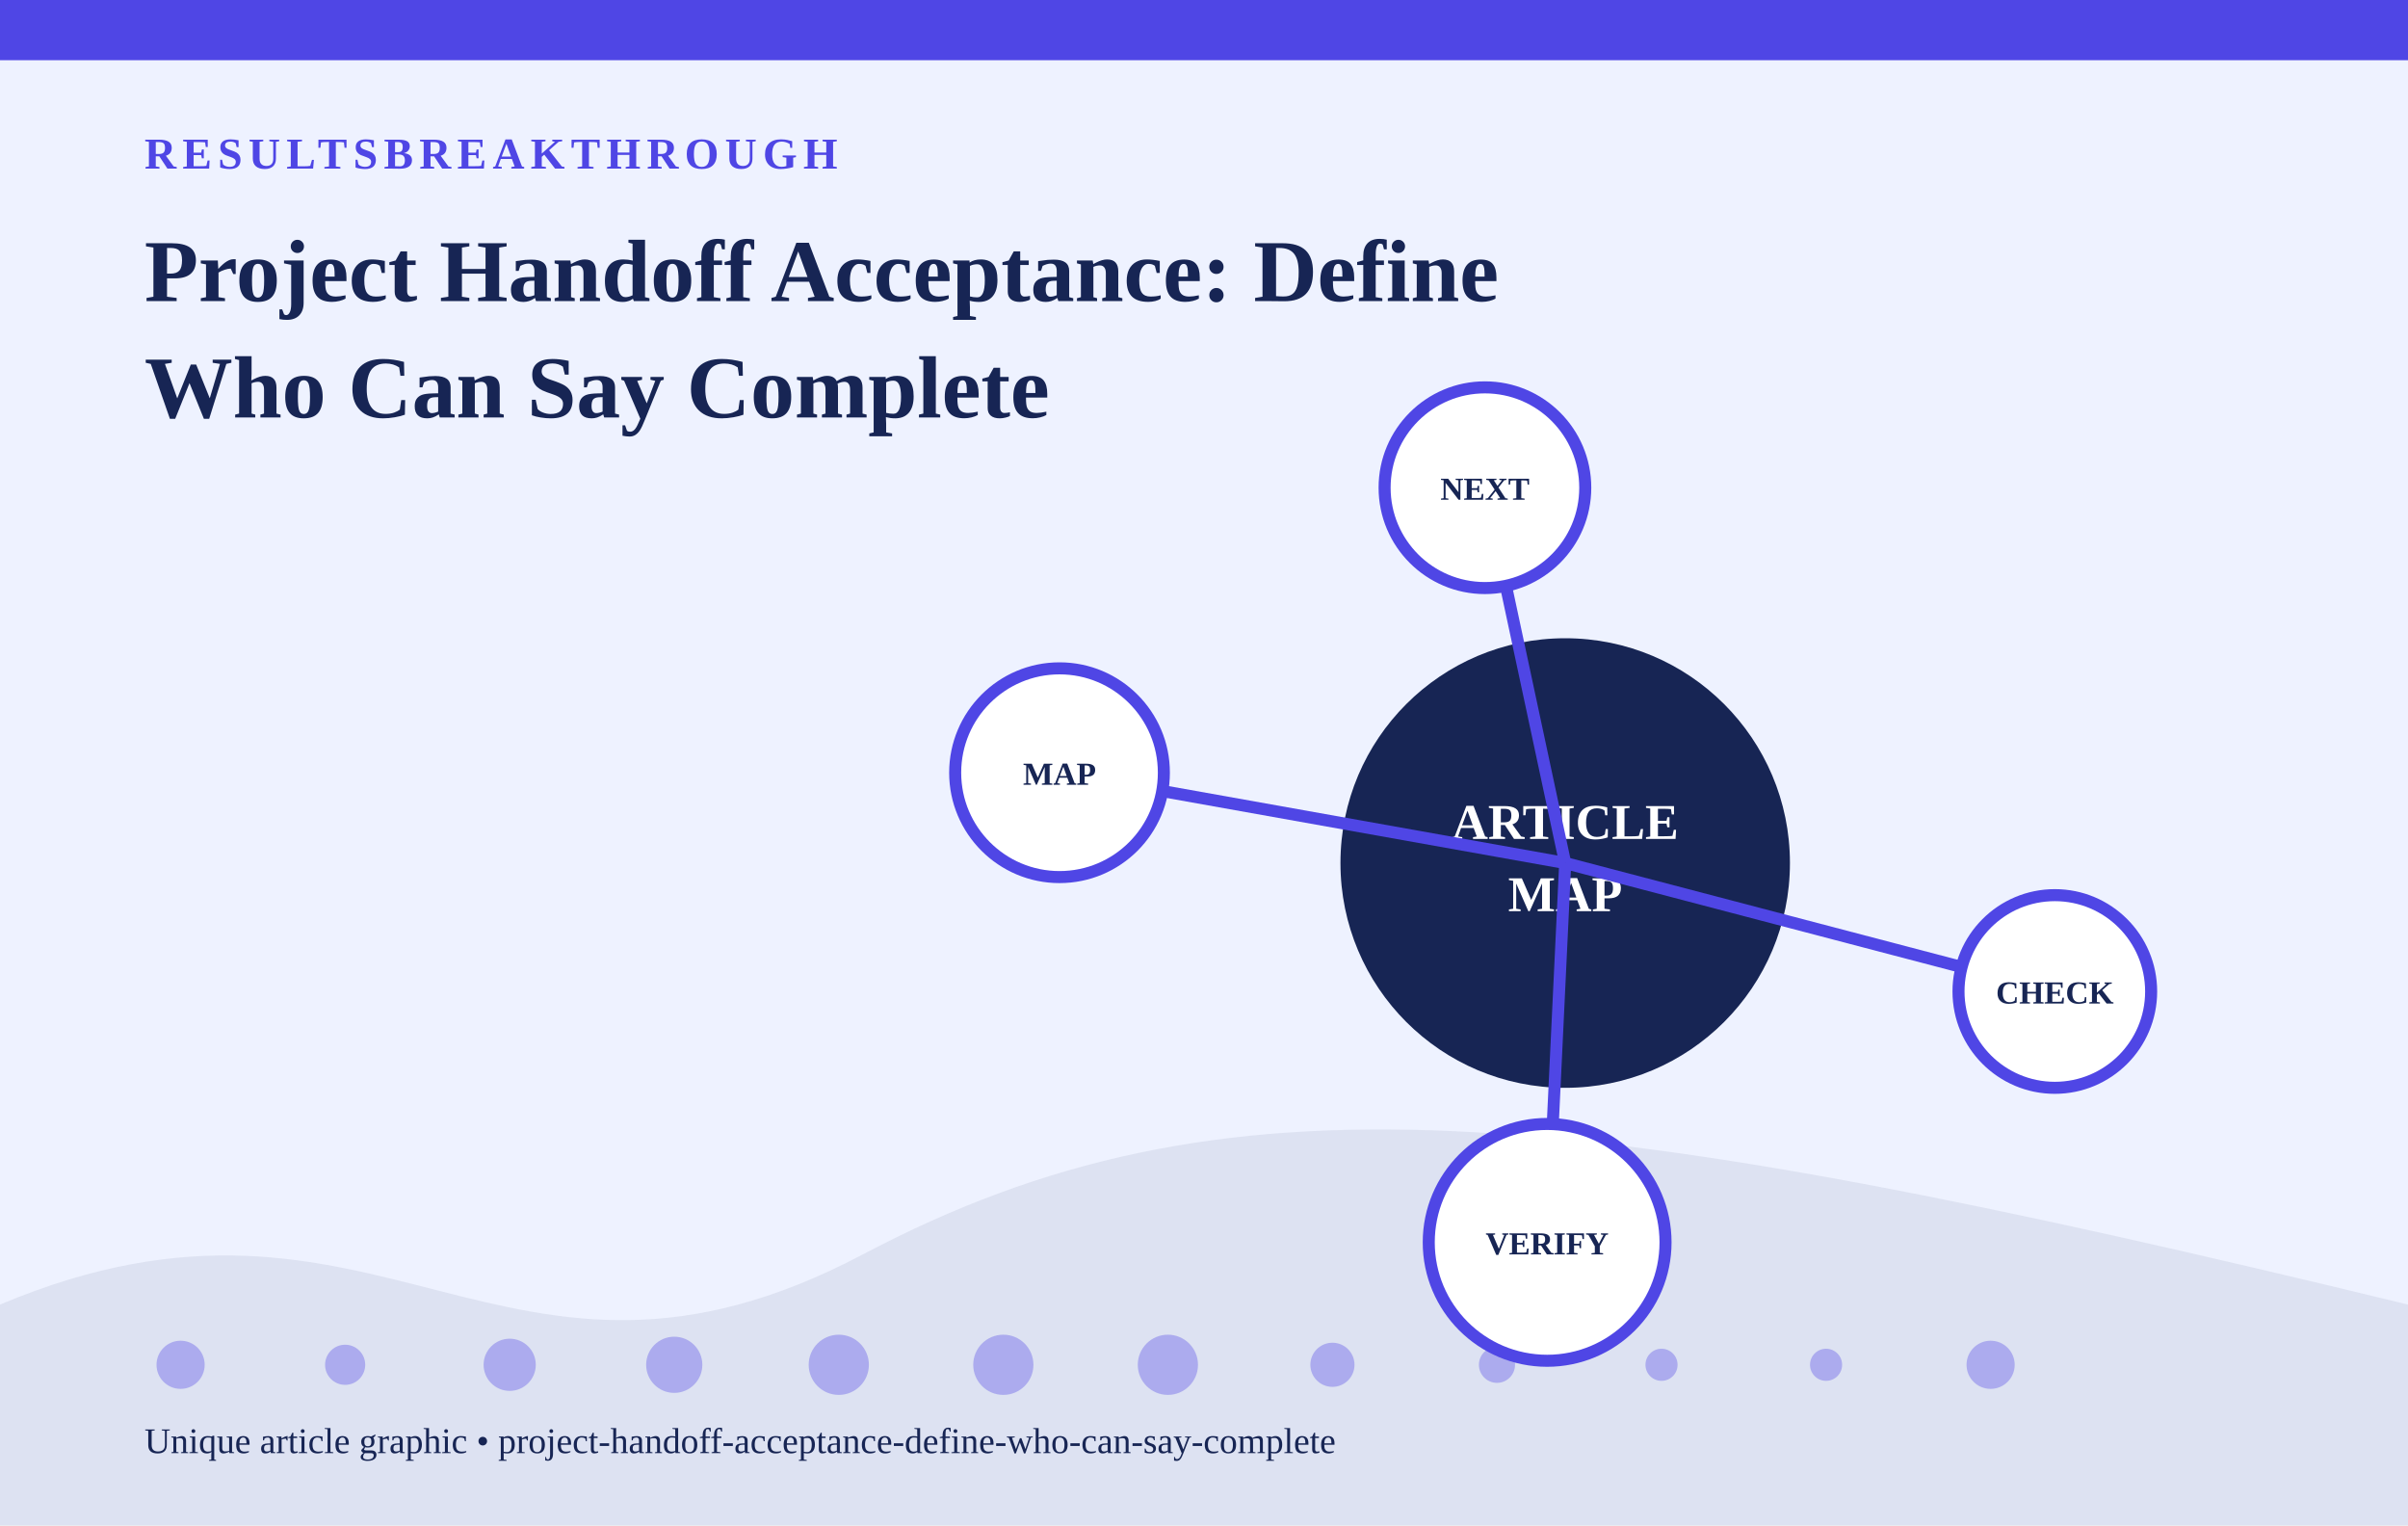
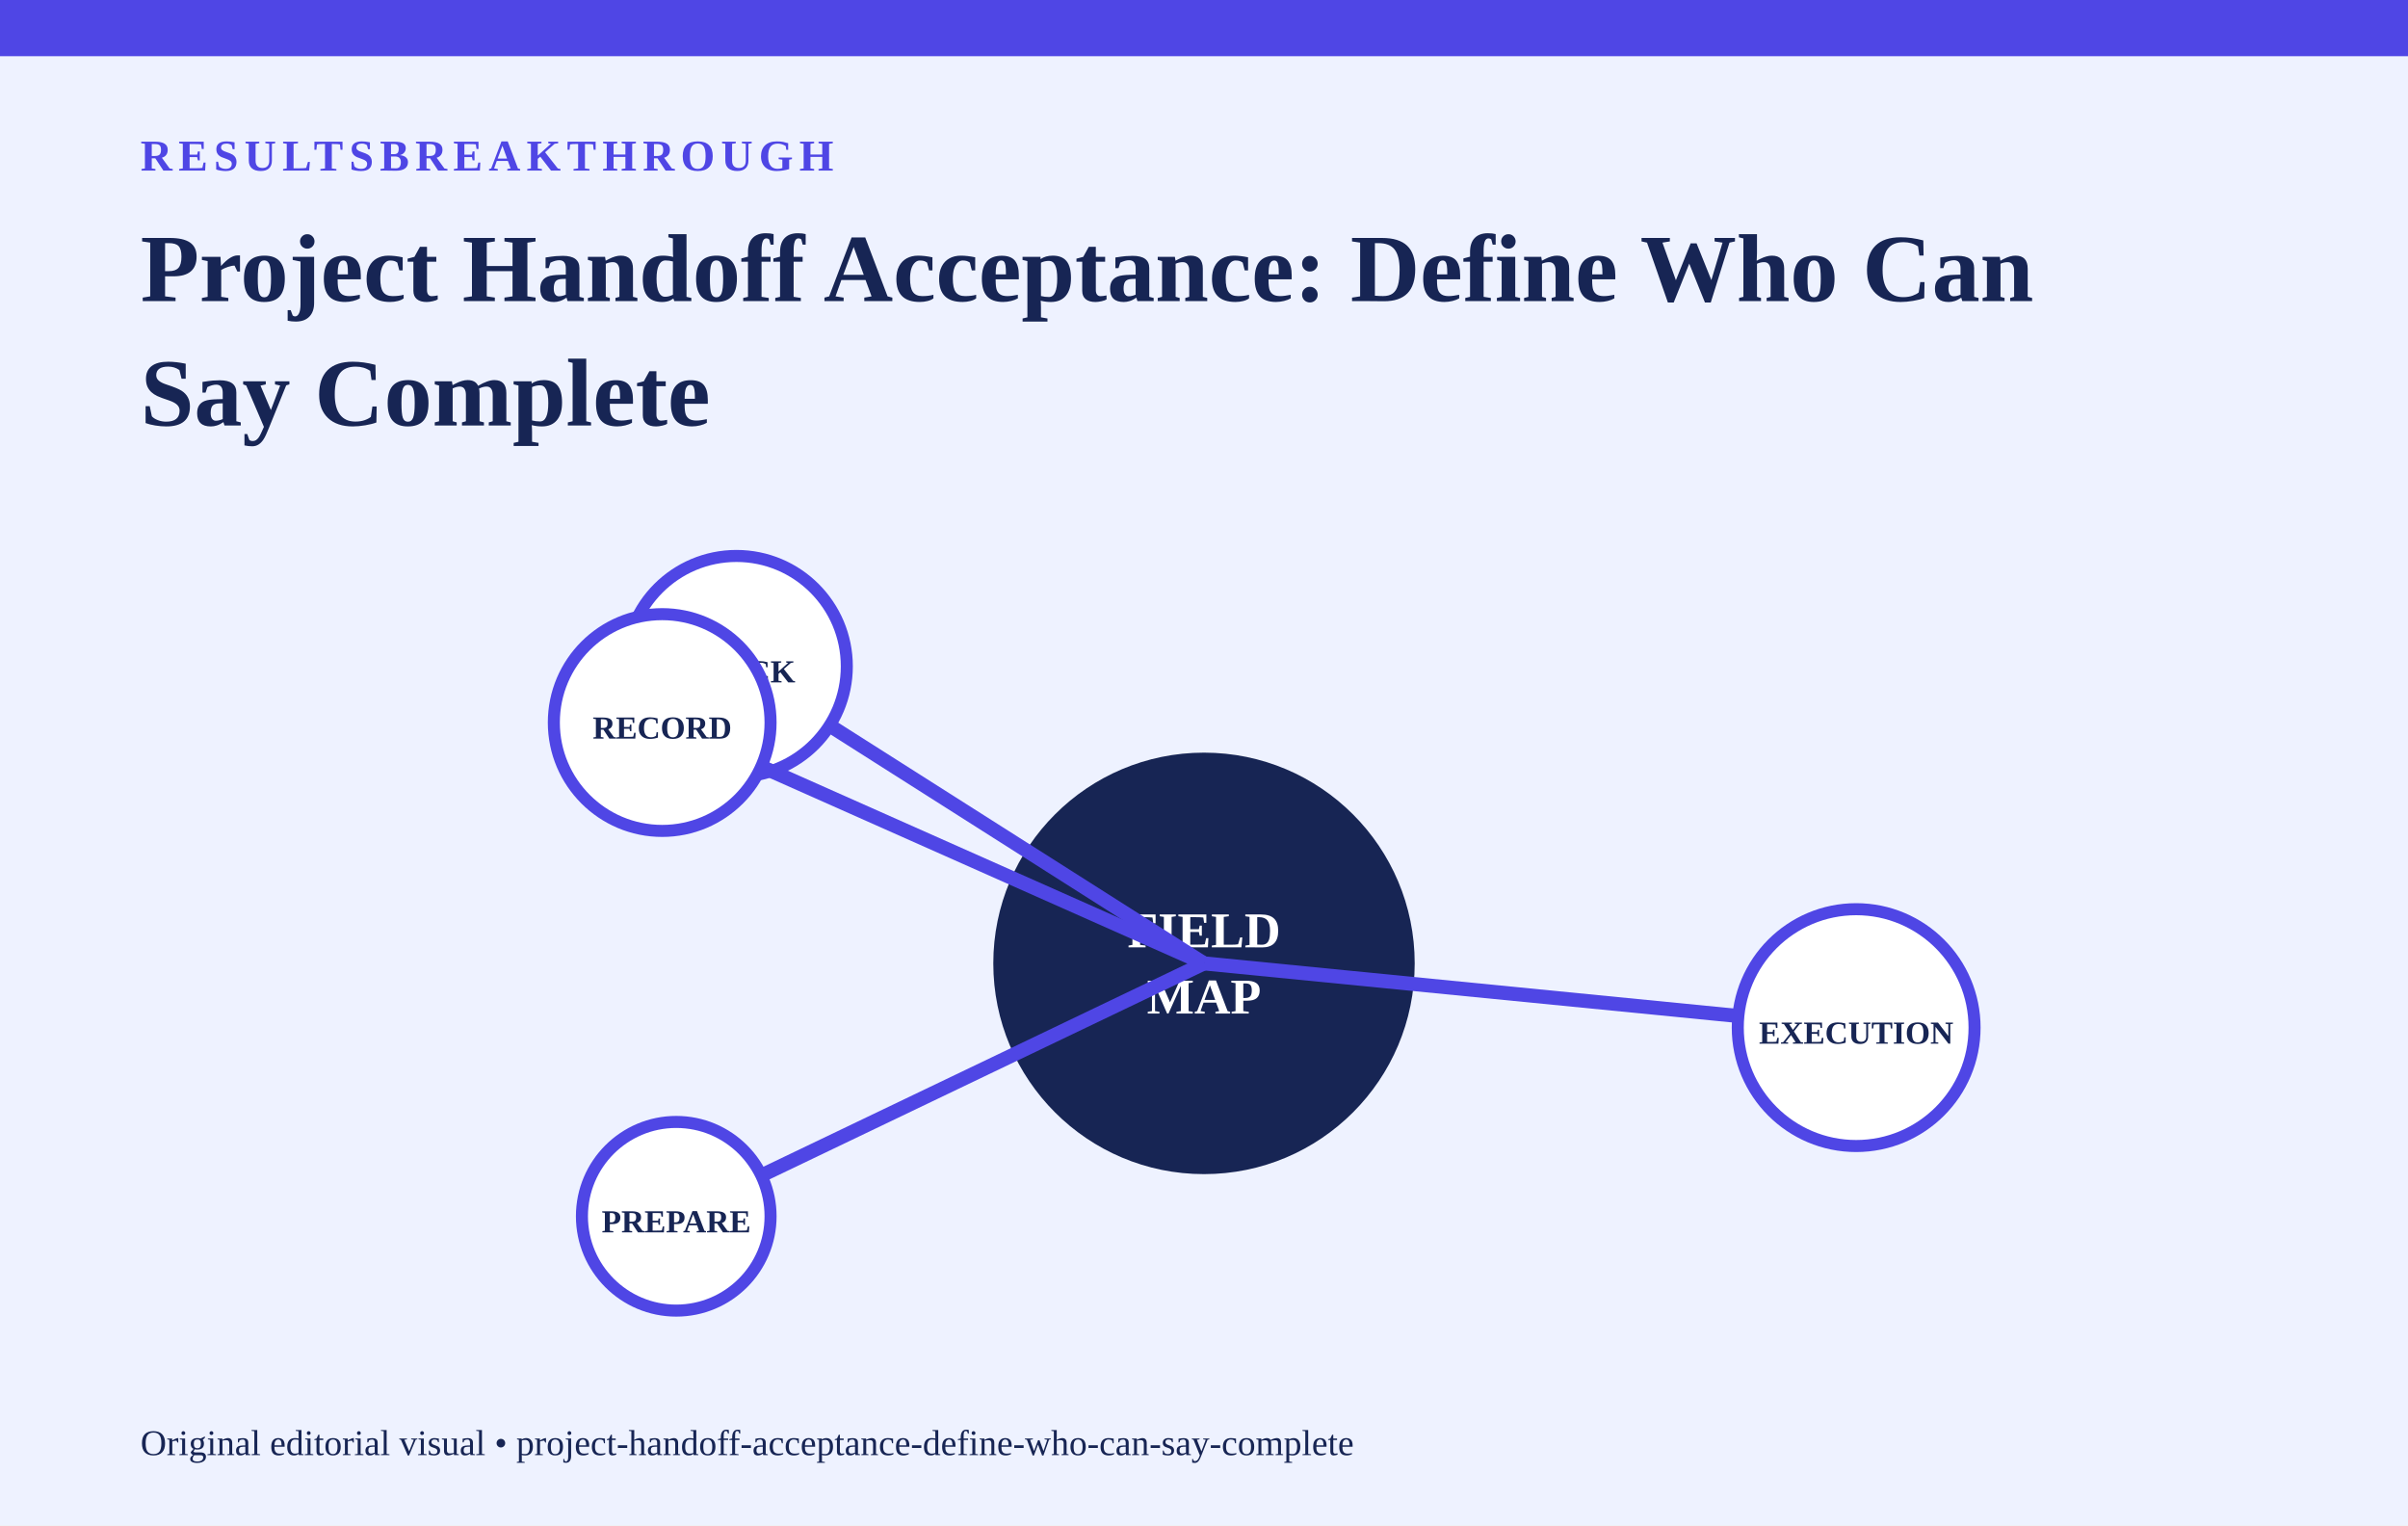
- <svg xmlns="http://www.w3.org/2000/svg" width="1200" height="760" viewBox="0 0 1200 760" role="img" aria-labelledby="title desc">
-   <rect width="1200" height="760" fill="#eef2ff" />
-   <rect width="1200" height="30" fill="#4f46e5" />
-   <path d="M0 650 C190 570 250 720 430 625 S780 548 1200 650 L1200 760 L0 760 Z" fill="#172554" opacity="0.08" />
-   <text x="72" y="84" fill="#4f46e5" font-size="22" font-weight="800" letter-spacing="3">RESULTSBREAKTHROUGH</text>
-   <text x="72" y="150" fill="#172554" font-size="44" font-weight="800">Project Handoff Acceptance: Define</text>
-   <text x="72" y="208" fill="#172554" font-size="44" font-weight="800">Who Can Say Complete</text>
-   <circle cx="780" cy="430" r="112" fill="#172554" />
-   <text x="780" y="418" text-anchor="middle" fill="white" font-size="25" font-weight="800">ARTICLE</text>
-   <text x="780" y="454" text-anchor="middle" fill="white" font-size="25" font-weight="800">MAP</text>
-   <line x1="780" y1="430" x2="1024" y2="494" stroke="#4f46e5" stroke-width="6" />
-   <circle cx="1024" cy="494" r="48" fill="white" stroke="#4f46e5" stroke-width="6" />
-   <text x="1024" y="500" text-anchor="middle" fill="#172554" font-size="16" font-weight="800">CHECK</text>
-   <line x1="780" y1="430" x2="771" y2="619" stroke="#4f46e5" stroke-width="6" />
-   <circle cx="771" cy="619" r="59" fill="white" stroke="#4f46e5" stroke-width="6" />
-   <text x="771" y="625" text-anchor="middle" fill="#172554" font-size="16" font-weight="800">VERIFY</text>
-   <line x1="780" y1="430" x2="528" y2="385" stroke="#4f46e5" stroke-width="6" />
-   <circle cx="528" cy="385" r="52" fill="white" stroke="#4f46e5" stroke-width="6" />
-   <text x="528" y="391" text-anchor="middle" fill="#172554" font-size="16" font-weight="800">MAP</text>
-   <line x1="780" y1="430" x2="740" y2="243" stroke="#4f46e5" stroke-width="6" />
-   <circle cx="740" cy="243" r="50" fill="white" stroke="#4f46e5" stroke-width="6" />
-   <text x="740" y="249" text-anchor="middle" fill="#172554" font-size="16" font-weight="800">NEXT</text>
-   <circle cx="90" cy="680" r="12" fill="#4f46e5" opacity="0.35" />
-   <circle cx="172" cy="680" r="10" fill="#4f46e5" opacity="0.35" />
-   <circle cx="254" cy="680" r="13" fill="#4f46e5" opacity="0.35" />
-   <circle cx="336" cy="680" r="14" fill="#4f46e5" opacity="0.35" />
-   <circle cx="418" cy="680" r="15" fill="#4f46e5" opacity="0.35" />
-   <circle cx="500" cy="680" r="15" fill="#4f46e5" opacity="0.35" />
-   <circle cx="582" cy="680" r="15" fill="#4f46e5" opacity="0.35" />
-   <circle cx="664" cy="680" r="11" fill="#4f46e5" opacity="0.35" />
-   <circle cx="746" cy="680" r="9" fill="#4f46e5" opacity="0.35" />
-   <circle cx="828" cy="680" r="8" fill="#4f46e5" opacity="0.35" />
-   <circle cx="910" cy="680" r="8" fill="#4f46e5" opacity="0.35" />
-   <circle cx="992" cy="680" r="12" fill="#4f46e5" opacity="0.35" />
-   <text x="72" y="724" fill="#172554" font-size="18">Unique article graphic • project-handoff-acceptance-define-who-can-say-complete</text>
+ <svg xmlns="http://www.w3.org/2000/svg" width="1200" height="760" viewBox="0 0 1200 760" role="img" aria-labelledby="t d">
+   <rect width="1200" height="760" fill="#EEF2FF" />
+   <rect width="1200" height="28" fill="#4F46E5" />
+   <text x="70" y="85" fill="#4F46E5" font-size="22" font-weight="700" letter-spacing="3">RESULTSBREAKTHROUGH</text>
+   <text x="70" y="150" fill="#172554" font-size="48" font-weight="700">Project Handoff Acceptance: Define Who Can</text>
+   <text x="70" y="212" fill="#172554" font-size="48" font-weight="700">Say Complete</text>
+   <circle cx="600" cy="480" r="105" fill="#172554" />
+   <text x="600" y="472" text-anchor="middle" fill="white" font-size="25" font-weight="700">FIELD</text>
+   <text x="600" y="505" text-anchor="middle" fill="white" font-size="25" font-weight="700">MAP</text>
+   <g>
+     <line x1="600" y1="480" x2="925" y2="512" stroke="#4F46E5" stroke-width="7" />
+     <circle cx="925" cy="512" r="59" fill="white" stroke="#4F46E5" stroke-width="6" />
+     <text x="925" y="520" text-anchor="middle" fill="#172554" font-size="16" font-weight="700">EXECUTION</text>
+   </g>
+   <g>
+     <line x1="600" y1="480" x2="337" y2="606" stroke="#4F46E5" stroke-width="7" />
+     <circle cx="337" cy="606" r="47" fill="white" stroke="#4F46E5" stroke-width="6" />
+     <text x="337" y="614" text-anchor="middle" fill="#172554" font-size="16" font-weight="700">PREPARE</text>
+   </g>
+   <g>
+     <line x1="600" y1="480" x2="367" y2="332" stroke="#4F46E5" stroke-width="7" />
+     <circle cx="367" cy="332" r="55" fill="white" stroke="#4F46E5" stroke-width="6" />
+     <text x="367" y="340" text-anchor="middle" fill="#172554" font-size="16" font-weight="700">CHECK</text>
+   </g>
+   <g>
+     <line x1="600" y1="480" x2="330" y2="360" stroke="#4F46E5" stroke-width="7" />
+     <circle cx="330" cy="360" r="54" fill="white" stroke="#4F46E5" stroke-width="6" />
+     <text x="330" y="368" text-anchor="middle" fill="#172554" font-size="16" font-weight="700">RECORD</text>
+   </g>
+   <text x="70" y="725" fill="#172554" font-size="18">Original editorial visual • project-handoff-acceptance-define-who-can-say-complete</text>
</svg>
